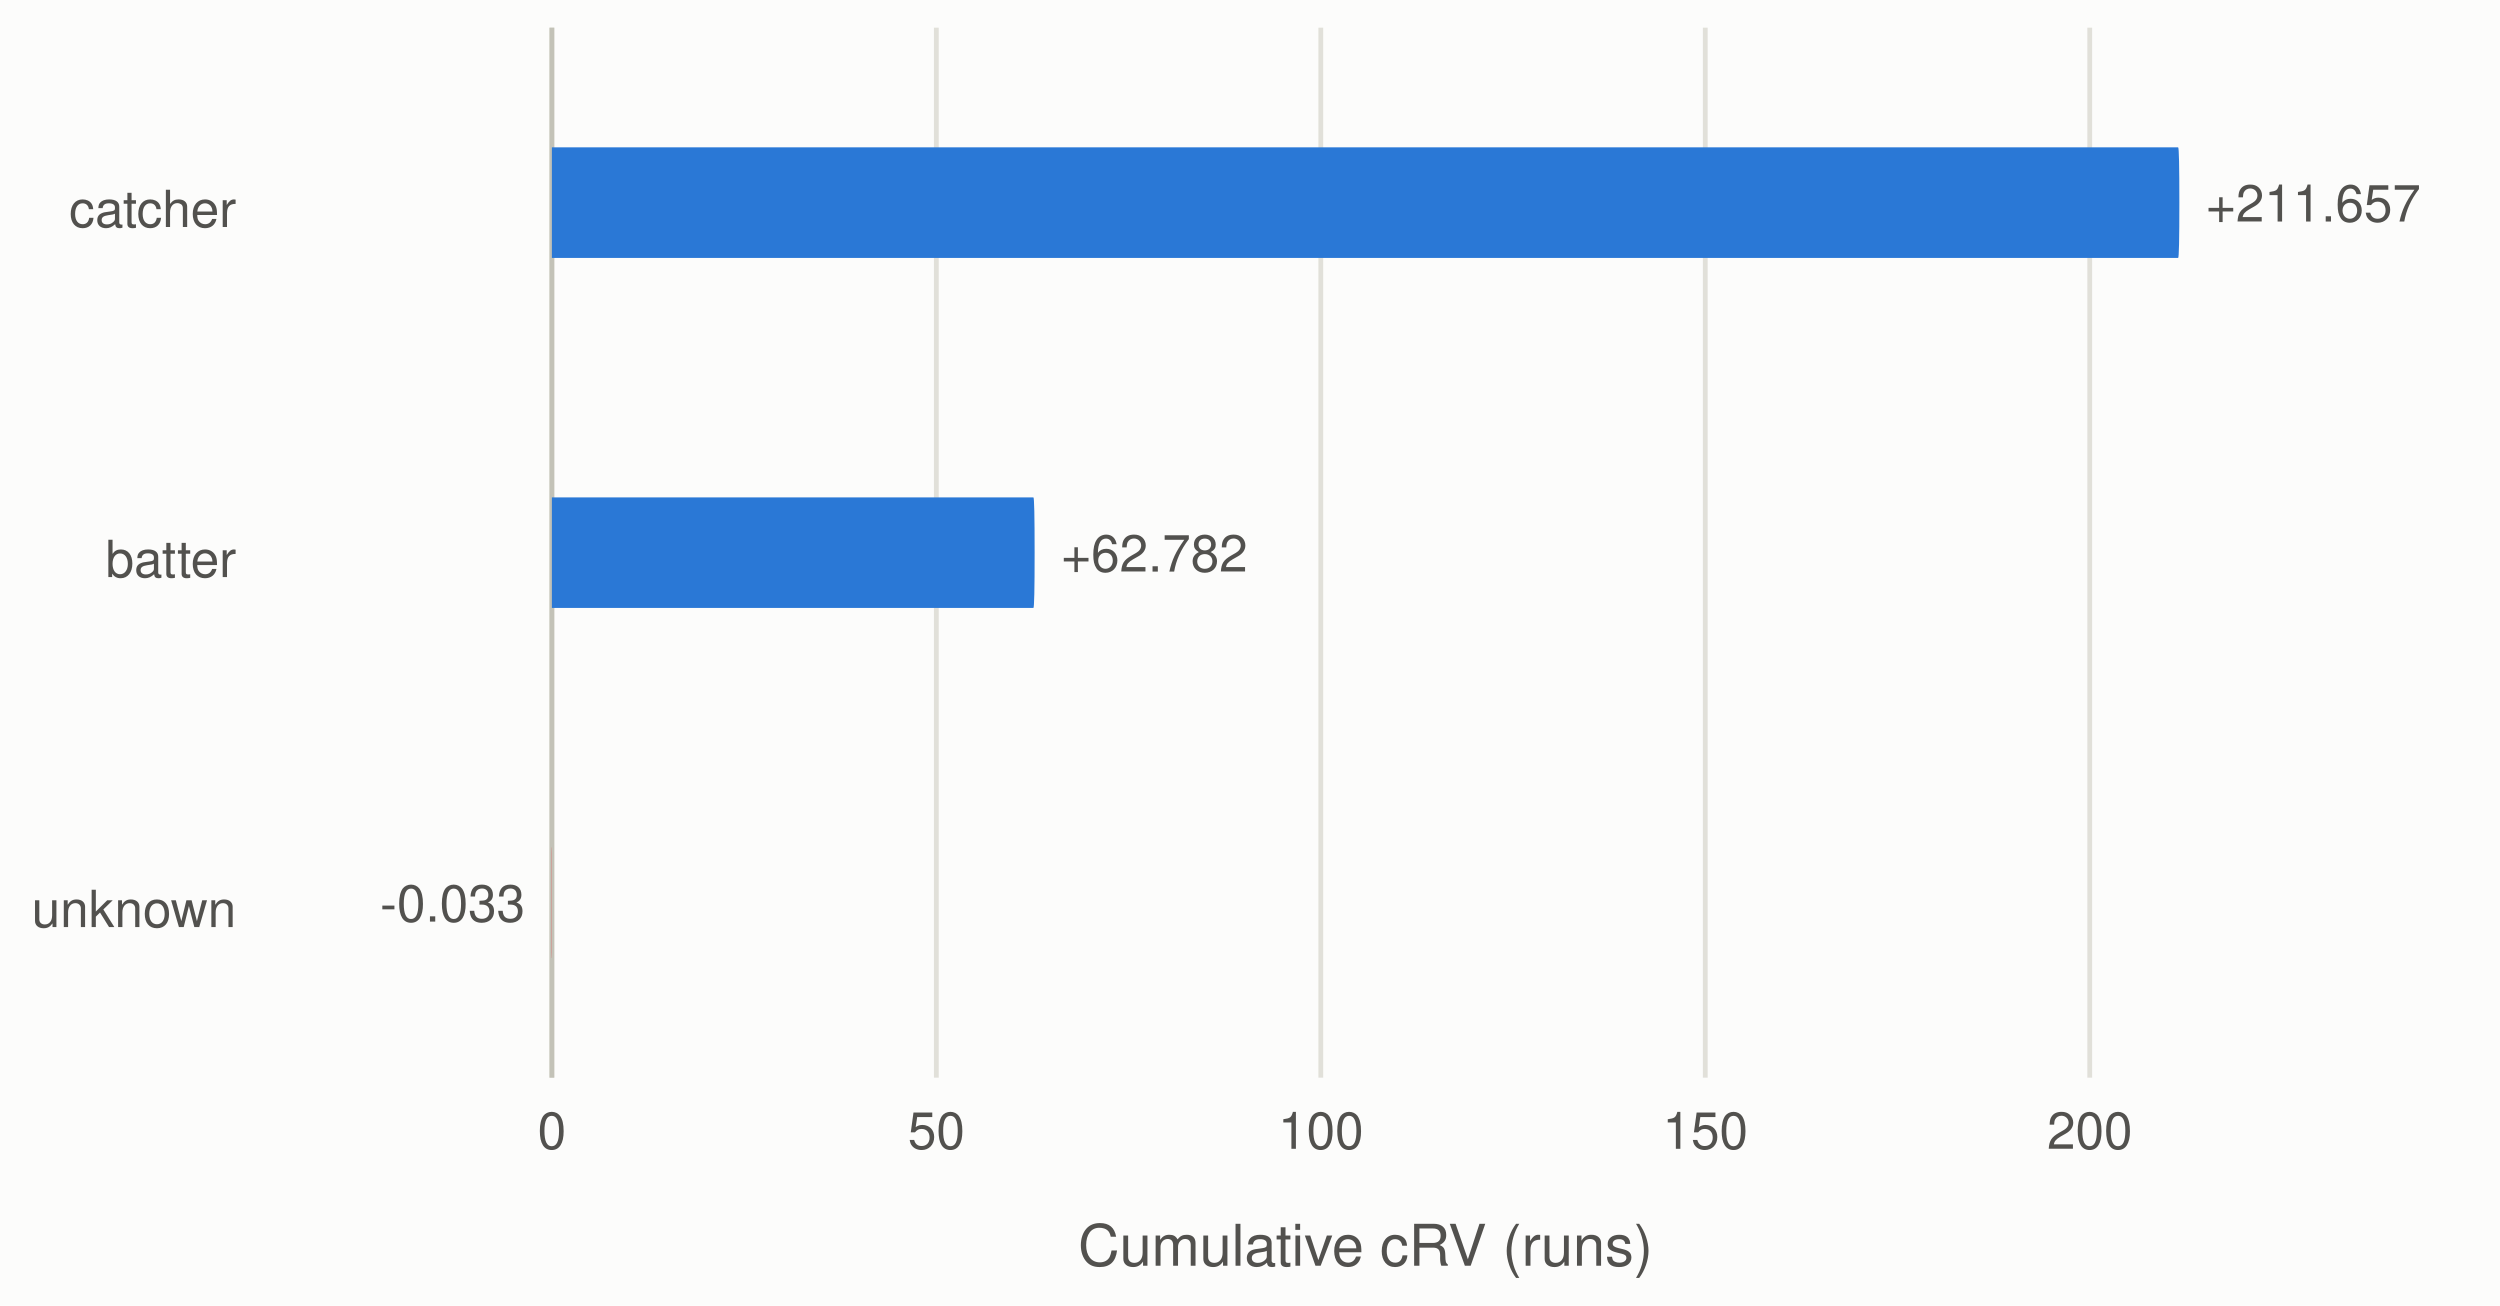
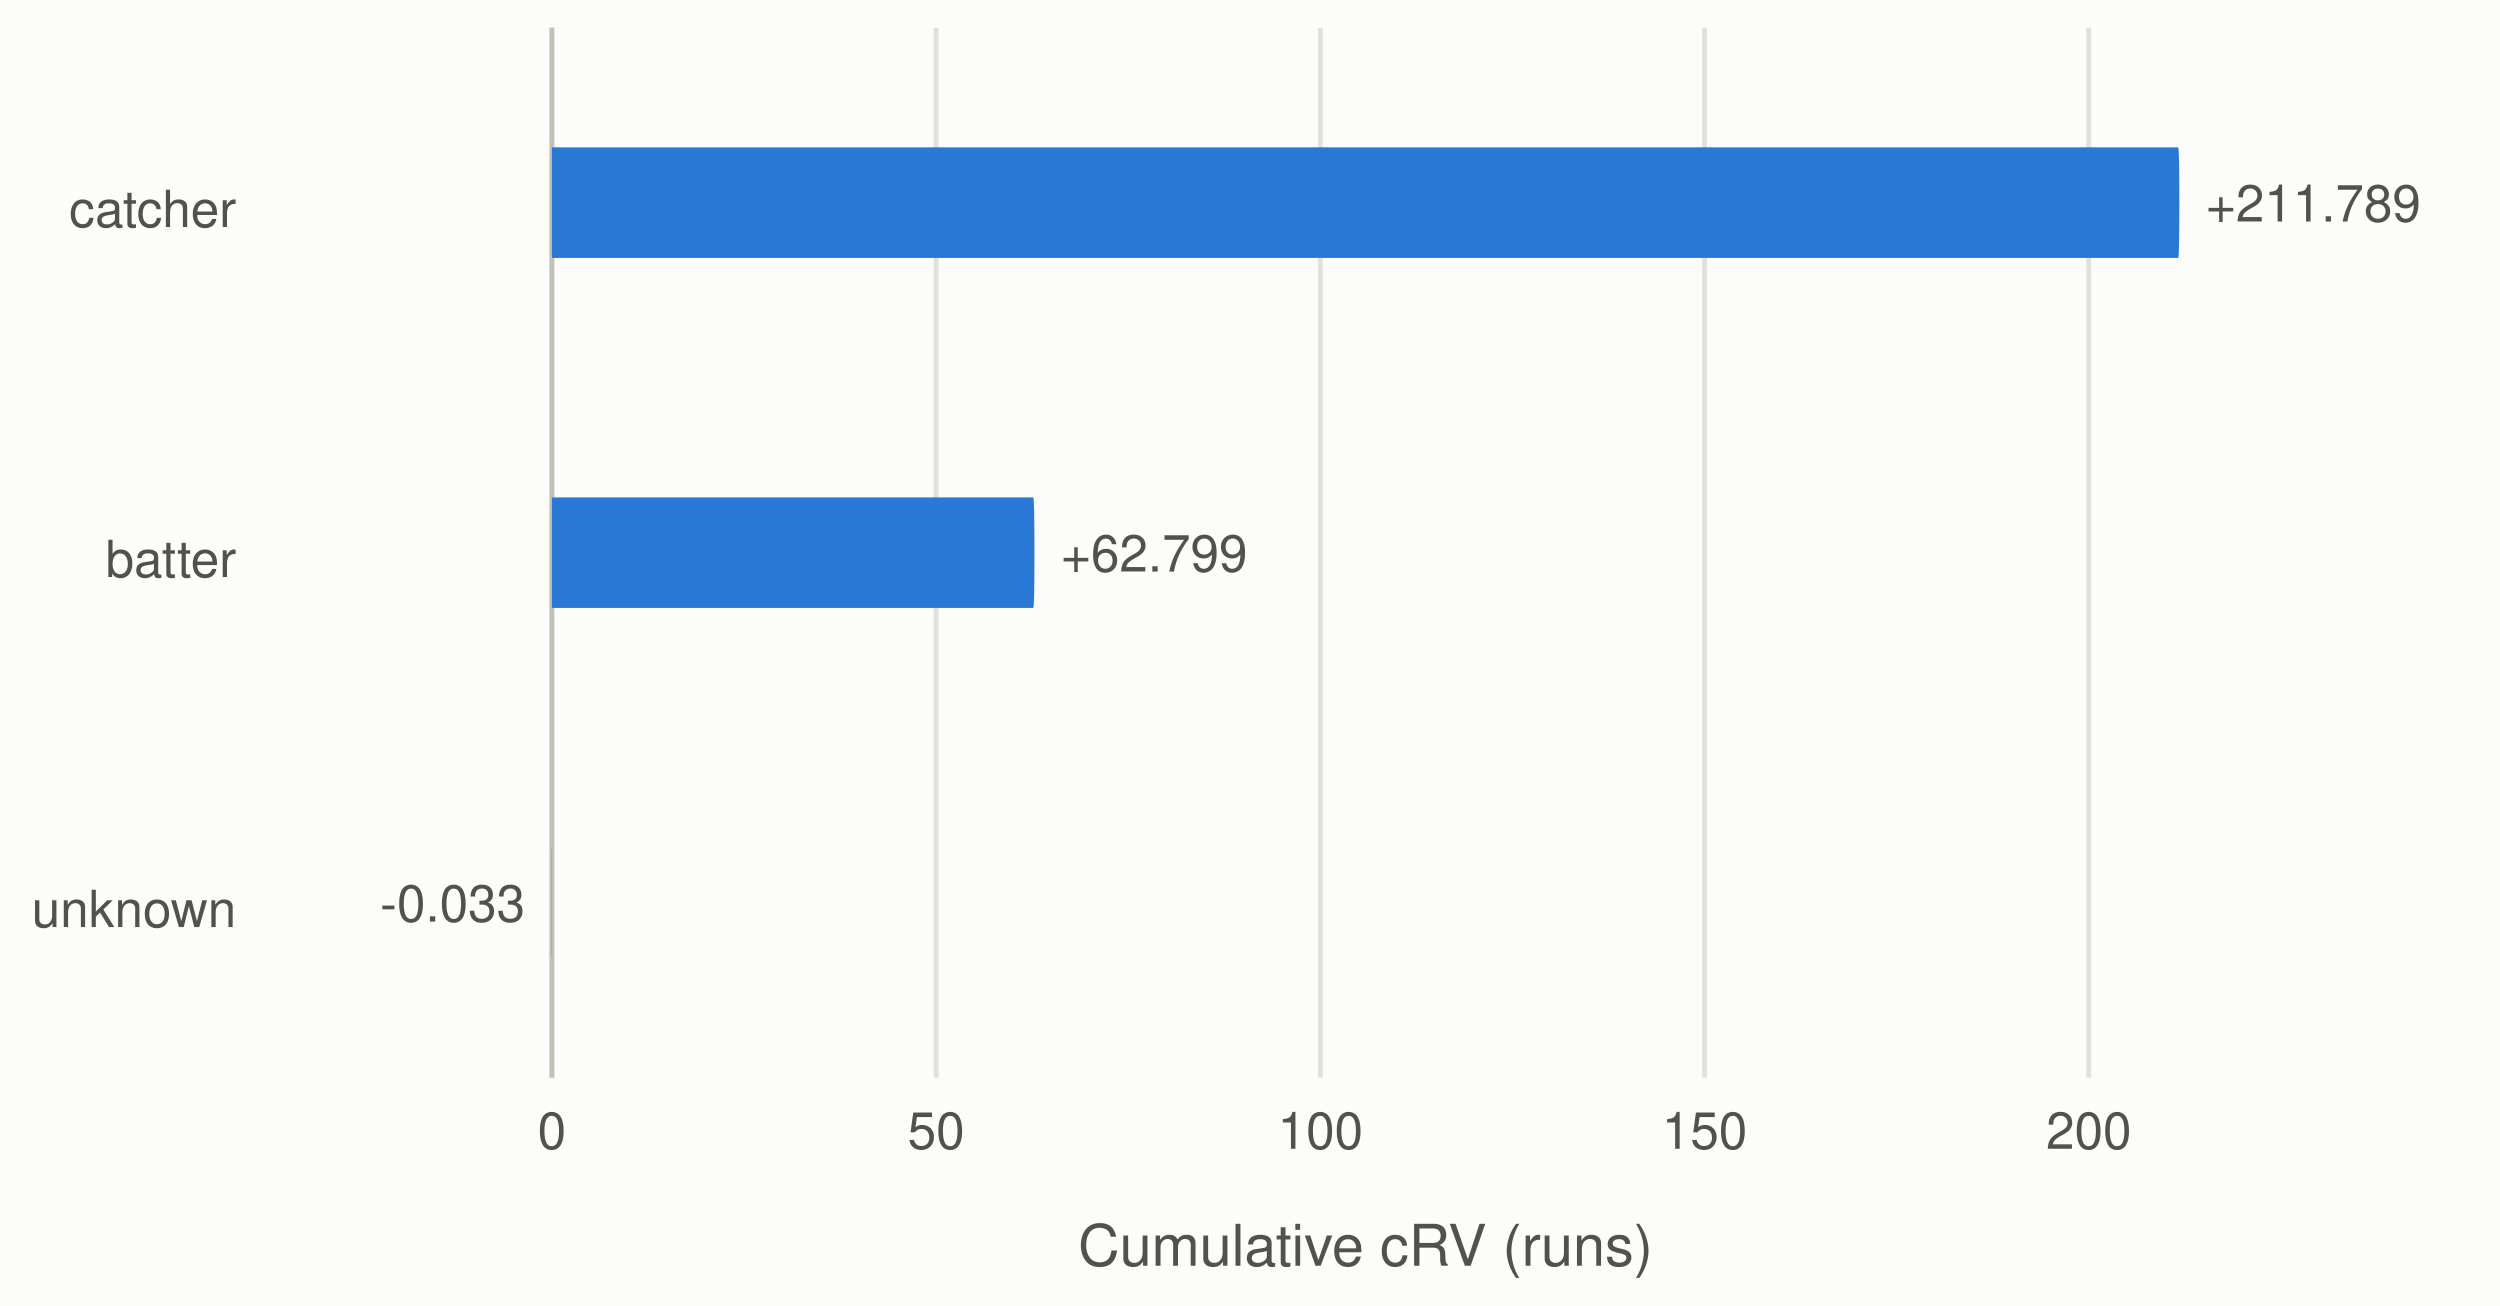
<svg xmlns="http://www.w3.org/2000/svg" width="390.699pt" height="204.047pt" viewBox="0 0 390.699 204.047" version="1.1">
  <defs>
    <style type="text/css">*{stroke-linejoin: round; stroke-linecap: butt}</style>
  </defs>
  <g id="figure_1">
    <g id="patch_1">
      <path d="M 0 204.047  L 390.699 204.047  L 390.699 0  L 0 0  z " style="fill: #fcfcfb" />
    </g>
    <g id="axes_1">
      <g id="patch_2">
        <path d="M 40.419 168.422  L 386.379 168.422  L 386.379 4.32  L 40.419 4.32  z " style="fill: #fcfcfb" />
      </g>
      <g id="matplotlib.axis_1">
        <g id="xtick_1">
          <g id="line2d_1">
-             <path d="M 86.248 168.422  L 86.248 4.32  " clip-path="url(#p189ead8339)" style="fill: none; stroke: #e1e0d9; stroke-width: 0.75; stroke-linecap: square" />
+             <path d="M 86.248 168.422  L 86.248 4.32  " clip-path="url(#p2e2fe5c8b9)" style="fill: none; stroke: #e1e0d9; stroke-width: 0.75; stroke-linecap: square" />
          </g>
          <g id="line2d_2" />
          <g id="text_1">
-             <text style="font-size: 8px; font-family: 'Helvetica Neue', 'Helvetica', 'Arial', 'DejaVu Sans', sans-serif; text-anchor: middle; fill: #52514e" x="86.248" y="179.538" transform="rotate(-0 86.24763 179.5384)">0</text>
+             <text style="font-size: 8px; font-family: 'Helvetica Neue', 'Helvetica', 'Arial', 'DejaVu Sans', sans-serif; text-anchor: middle; fill: #52514e" x="86.248" y="179.538" transform="rotate(-0 86.2476 179.5384)">0</text>
          </g>
        </g>
        <g id="xtick_2">
          <g id="line2d_3">
-             <path d="M 146.331 168.422  L 146.331 4.32  " clip-path="url(#p189ead8339)" style="fill: none; stroke: #e1e0d9; stroke-width: 0.75; stroke-linecap: square" />
+             <path d="M 146.294 168.422  L 146.294 4.32  " clip-path="url(#p2e2fe5c8b9)" style="fill: none; stroke: #e1e0d9; stroke-width: 0.75; stroke-linecap: square" />
          </g>
          <g id="line2d_4" />
          <g id="text_2">
-             <text style="font-size: 8px; font-family: 'Helvetica Neue', 'Helvetica', 'Arial', 'DejaVu Sans', sans-serif; text-anchor: middle; fill: #52514e" x="146.331" y="179.538" transform="rotate(-0 146.3311 179.5384)">50</text>
+             <text style="font-size: 8px; font-family: 'Helvetica Neue', 'Helvetica', 'Arial', 'DejaVu Sans', sans-serif; text-anchor: middle; fill: #52514e" x="146.294" y="179.538" transform="rotate(-0 146.2937 179.5384)">50</text>
          </g>
        </g>
        <g id="xtick_3">
          <g id="line2d_5">
-             <path d="M 206.415 168.422  L 206.415 4.32  " clip-path="url(#p189ead8339)" style="fill: none; stroke: #e1e0d9; stroke-width: 0.75; stroke-linecap: square" />
+             <path d="M 206.34 168.422  L 206.34 4.32  " clip-path="url(#p2e2fe5c8b9)" style="fill: none; stroke: #e1e0d9; stroke-width: 0.75; stroke-linecap: square" />
          </g>
          <g id="line2d_6" />
          <g id="text_3">
-             <text style="font-size: 8px; font-family: 'Helvetica Neue', 'Helvetica', 'Arial', 'DejaVu Sans', sans-serif; text-anchor: middle; fill: #52514e" x="206.415" y="179.538" transform="rotate(-0 206.4146 179.5384)">100</text>
+             <text style="font-size: 8px; font-family: 'Helvetica Neue', 'Helvetica', 'Arial', 'DejaVu Sans', sans-serif; text-anchor: middle; fill: #52514e" x="206.34" y="179.538" transform="rotate(-0 206.3397 179.5384)">100</text>
          </g>
        </g>
        <g id="xtick_4">
          <g id="line2d_7">
-             <path d="M 266.498 168.422  L 266.498 4.32  " clip-path="url(#p189ead8339)" style="fill: none; stroke: #e1e0d9; stroke-width: 0.75; stroke-linecap: square" />
+             <path d="M 266.386 168.422  L 266.386 4.32  " clip-path="url(#p2e2fe5c8b9)" style="fill: none; stroke: #e1e0d9; stroke-width: 0.75; stroke-linecap: square" />
          </g>
          <g id="line2d_8" />
          <g id="text_4">
-             <text style="font-size: 8px; font-family: 'Helvetica Neue', 'Helvetica', 'Arial', 'DejaVu Sans', sans-serif; text-anchor: middle; fill: #52514e" x="266.498" y="179.538" transform="rotate(-0 266.4982 179.5384)">150</text>
+             <text style="font-size: 8px; font-family: 'Helvetica Neue', 'Helvetica', 'Arial', 'DejaVu Sans', sans-serif; text-anchor: middle; fill: #52514e" x="266.386" y="179.538" transform="rotate(-0 266.3858 179.5384)">150</text>
          </g>
        </g>
        <g id="xtick_5">
          <g id="line2d_9">
-             <path d="M 326.582 168.422  L 326.582 4.32  " clip-path="url(#p189ead8339)" style="fill: none; stroke: #e1e0d9; stroke-width: 0.75; stroke-linecap: square" />
+             <path d="M 326.432 168.422  L 326.432 4.32  " clip-path="url(#p2e2fe5c8b9)" style="fill: none; stroke: #e1e0d9; stroke-width: 0.75; stroke-linecap: square" />
          </g>
          <g id="line2d_10" />
          <g id="text_5">
-             <text style="font-size: 8px; font-family: 'Helvetica Neue', 'Helvetica', 'Arial', 'DejaVu Sans', sans-serif; text-anchor: middle; fill: #52514e" x="326.582" y="179.538" transform="rotate(-0 326.5817 179.5384)">200</text>
+             <text style="font-size: 8px; font-family: 'Helvetica Neue', 'Helvetica', 'Arial', 'DejaVu Sans', sans-serif; text-anchor: middle; fill: #52514e" x="326.432" y="179.538" transform="rotate(-0 326.4319 179.5384)">200</text>
          </g>
        </g>
        <g id="text_6">
          <text style="font-size: 9px; font-family: 'Helvetica Neue', 'Helvetica', 'Arial', 'DejaVu Sans', sans-serif; text-anchor: middle; fill: #52514e" x="213.399" y="197.81" transform="rotate(-0 213.3988 197.8104)">Cumulative cRV (runs)</text>
        </g>
      </g>
      <g id="matplotlib.axis_2">
        <g id="ytick_1">
          <g id="line2d_11" />
          <g id="text_7">
            <text style="font-size: 8px; font-family: 'Helvetica Neue', 'Helvetica', 'Arial', 'DejaVu Sans', sans-serif; text-anchor: end; fill: #52514e" x="36.919" y="35.478" transform="rotate(-0 36.91875 35.4784)">catcher</text>
          </g>
        </g>
        <g id="ytick_2">
          <g id="line2d_12" />
          <g id="text_8">
            <text style="font-size: 8px; font-family: 'Helvetica Neue', 'Helvetica', 'Arial', 'DejaVu Sans', sans-serif; text-anchor: end; fill: #52514e" x="36.919" y="90.179" transform="rotate(-0 36.91875 90.1792)">batter</text>
          </g>
        </g>
        <g id="ytick_3">
          <g id="line2d_13" />
          <g id="text_9">
            <text style="font-size: 8px; font-family: 'Helvetica Neue', 'Helvetica', 'Arial', 'DejaVu Sans', sans-serif; text-anchor: end; fill: #52514e" x="36.919" y="144.88" transform="rotate(-0 36.91875 144.88)">unknown</text>
          </g>
        </g>
      </g>
      <g id="line2d_14">
-         <path d="M 86.248 168.422  L 86.248 4.32  " clip-path="url(#p189ead8339)" style="fill: none; stroke: #c3c2b7; stroke-width: 0.75; stroke-linecap: square" />
+         <path d="M 86.248 168.422  L 86.248 4.32  " clip-path="url(#p2e2fe5c8b9)" style="fill: none; stroke: #c3c2b7; stroke-width: 0.75; stroke-linecap: square" />
      </g>
      <g id="patch_3">
-         <path d="M 86.248 23.03  L 340.4 23.03  Q 340.59 23.03 340.59 31.67  L 340.59 31.67  Q 340.59 40.31 340.4 40.31  L 86.248 40.31  z " clip-path="url(#p189ead8339)" style="fill: #2a78d6" />
+         <path d="M 86.248 23.03  L 340.4 23.03  Q 340.59 23.03 340.59 31.67  L 340.59 31.67  Q 340.59 40.31 340.4 40.31  L 86.248 40.31  z " clip-path="url(#p2e2fe5c8b9)" style="fill: #2a78d6" />
      </g>
      <g id="patch_4">
-         <path d="M 86.248 77.731  L 161.501 77.731  Q 161.691 77.731 161.691 86.371  L 161.691 86.371  Q 161.691 95.011 161.501 95.011  L 86.248 95.011  z " clip-path="url(#p189ead8339)" style="fill: #2a78d6" />
+         <path d="M 86.248 77.731  L 161.475 77.731  Q 161.664 77.731 161.664 86.371  L 161.664 86.371  Q 161.664 95.011 161.475 95.011  L 86.248 95.011  z " clip-path="url(#p2e2fe5c8b9)" style="fill: #2a78d6" />
      </g>
      <g id="patch_5">
-         <path d="M 86.248 132.432  L 86.228 132.432  Q 86.208 132.432 86.208 133.344  L 86.208 148.8  Q 86.208 149.712 86.228 149.712  L 86.248 149.712  z " clip-path="url(#p189ead8339)" style="fill: #e34948" />
+         <path d="M 86.248 132.432  L 86.228 132.432  Q 86.208 132.432 86.208 133.344  L 86.208 148.8  Q 86.208 149.712 86.228 149.712  L 86.248 149.712  z " clip-path="url(#p2e2fe5c8b9)" style="fill: #e34948" />
      </g>
      <g id="text_10">
-         <text style="font-size: 8px; font-family: 'Helvetica Neue', 'Helvetica', 'Arial', 'DejaVu Sans', sans-serif; text-anchor: start; fill: #52514e" x="344.741" y="34.626" transform="rotate(-0 344.7414 34.6264)">+211.657</text>
+         <text style="font-size: 8px; font-family: 'Helvetica Neue', 'Helvetica', 'Arial', 'DejaVu Sans', sans-serif; text-anchor: start; fill: #52514e" x="344.741" y="34.626" transform="rotate(-0 344.7414 34.6264)">+211.789</text>
      </g>
      <g id="text_11">
-         <text style="font-size: 8px; font-family: 'Helvetica Neue', 'Helvetica', 'Arial', 'DejaVu Sans', sans-serif; text-anchor: start; fill: #52514e" x="165.842" y="89.327" transform="rotate(-0 165.8424 89.3272)">+62.782</text>
+         <text style="font-size: 8px; font-family: 'Helvetica Neue', 'Helvetica', 'Arial', 'DejaVu Sans', sans-serif; text-anchor: start; fill: #52514e" x="165.816" y="89.327" transform="rotate(-0 165.8158 89.3272)">+62.799</text>
      </g>
      <g id="text_12">
        <text style="font-size: 8px; font-family: 'Helvetica Neue', 'Helvetica', 'Arial', 'DejaVu Sans', sans-serif; text-anchor: end; fill: #52514e" x="82.056" y="144.028" transform="rotate(-0 82.05605 144.028)">-0.033</text>
      </g>
    </g>
  </g>
  <defs>
-     <clipPath id="p189ead8339">
+     <clipPath id="p2e2fe5c8b9">
      <rect x="40.419" y="4.32" width="345.96" height="164.102" />
    </clipPath>
  </defs>
</svg>
